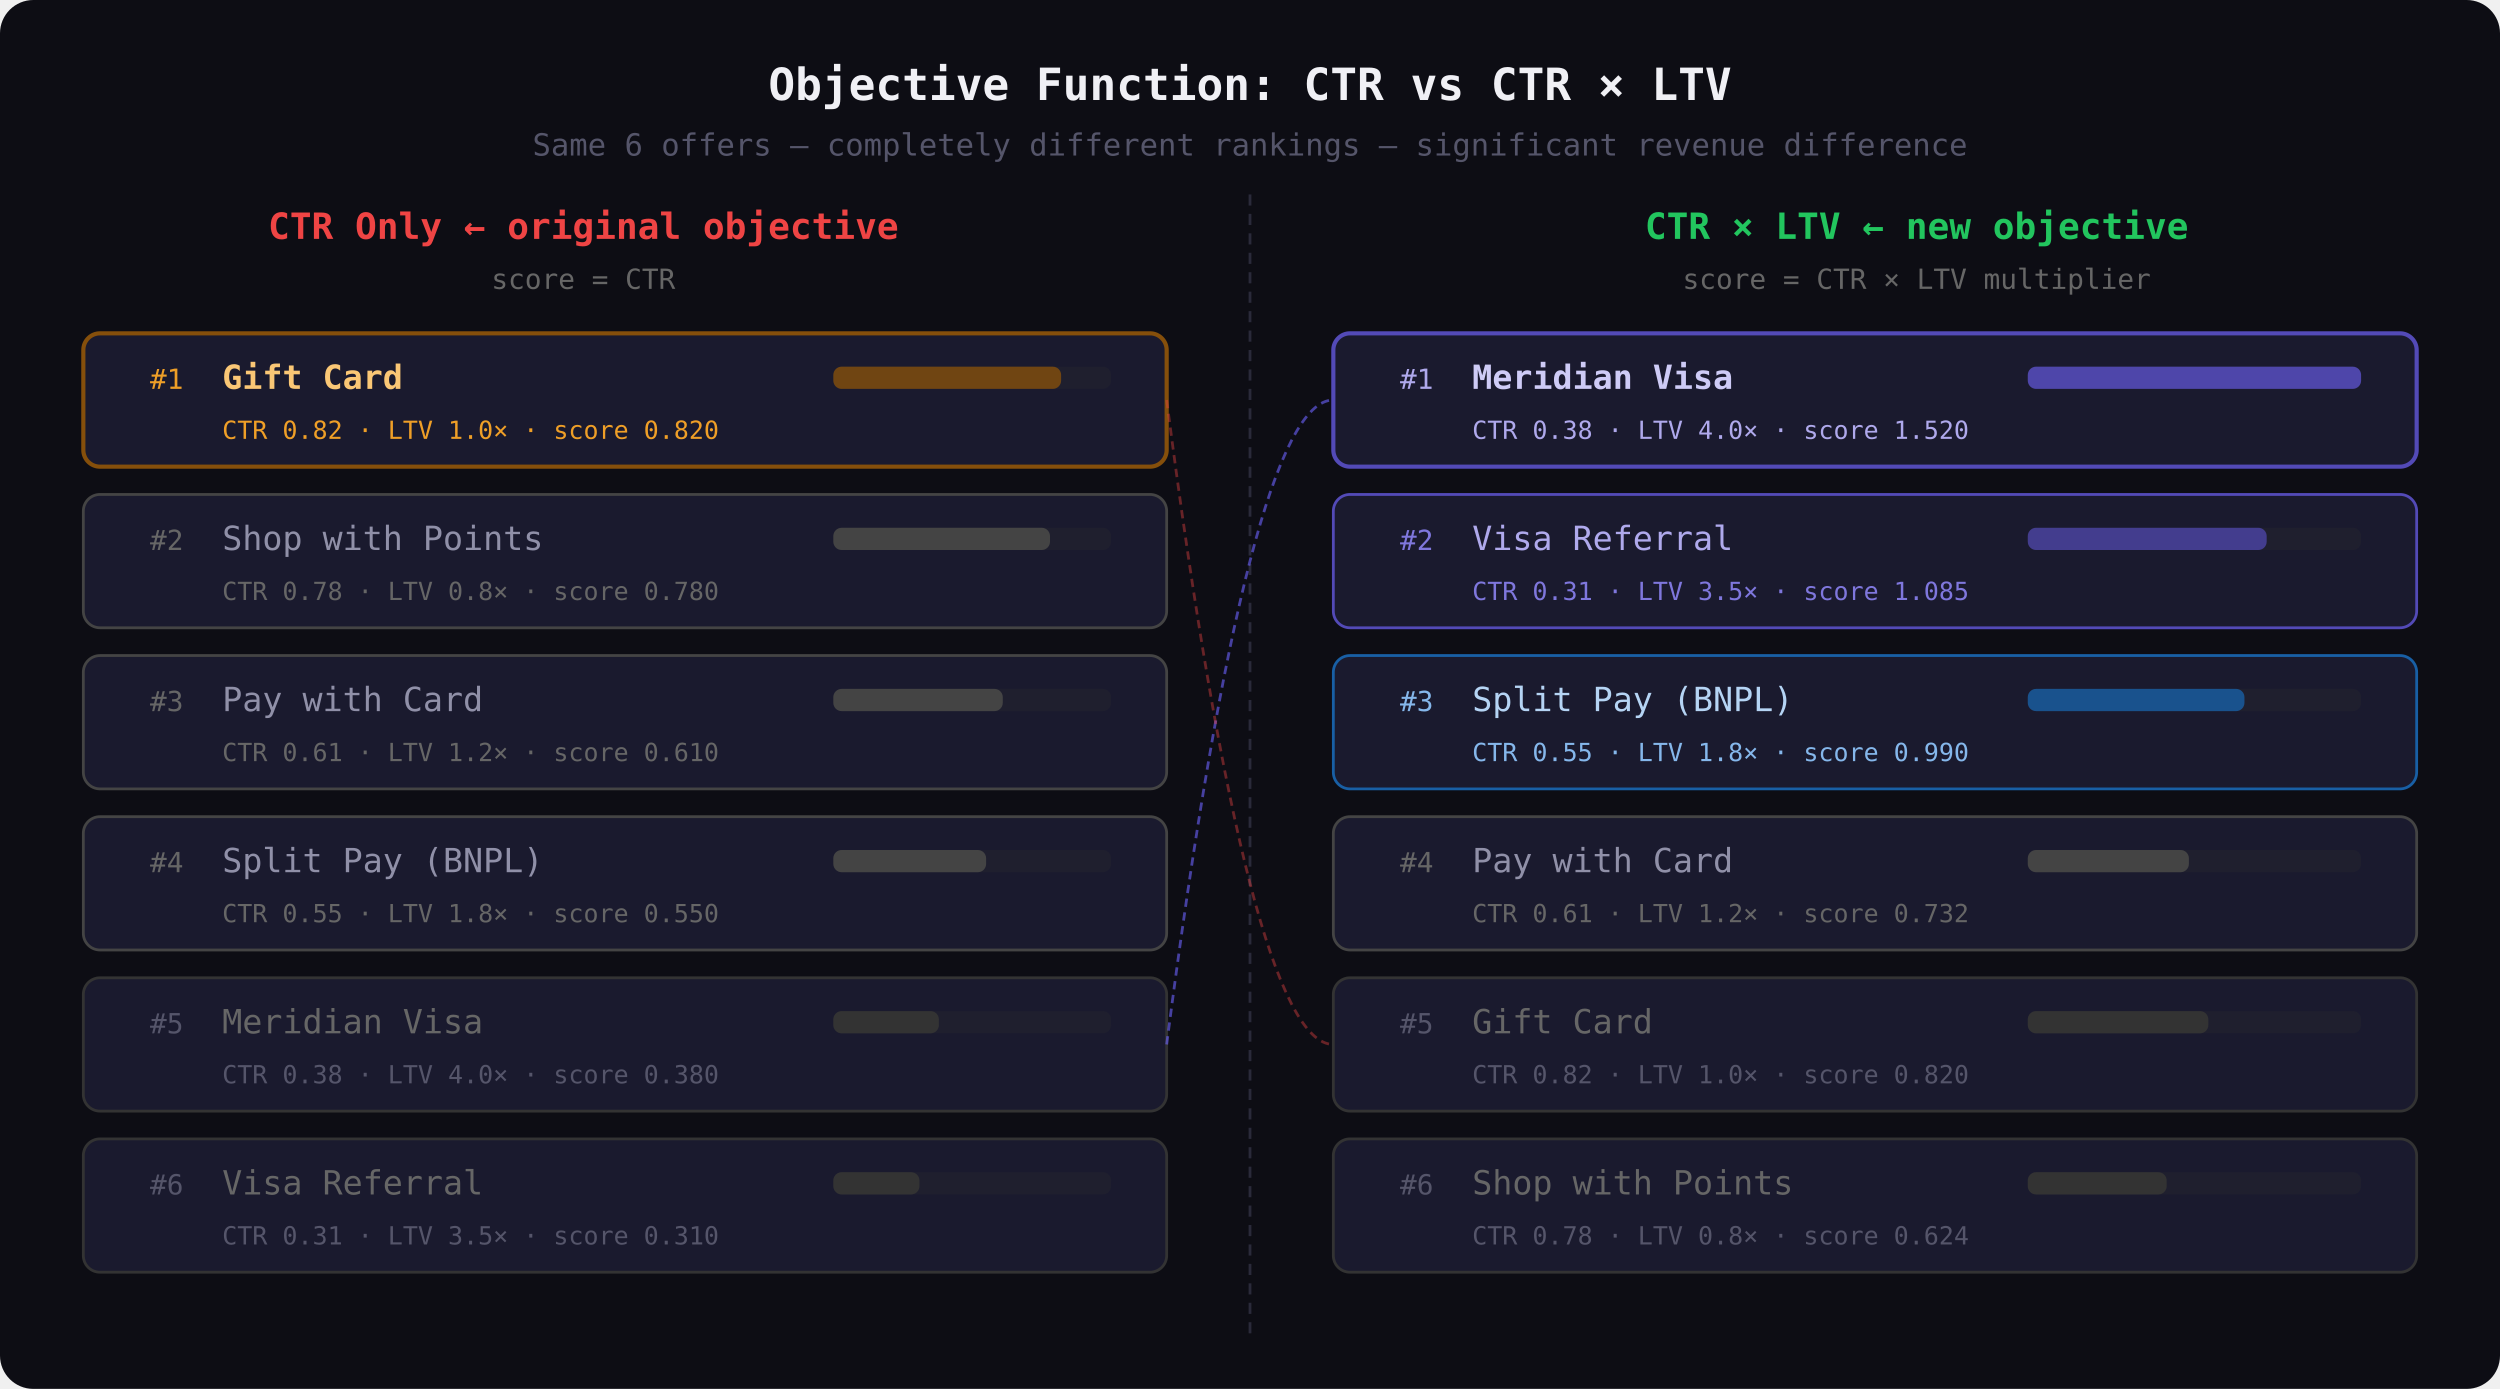
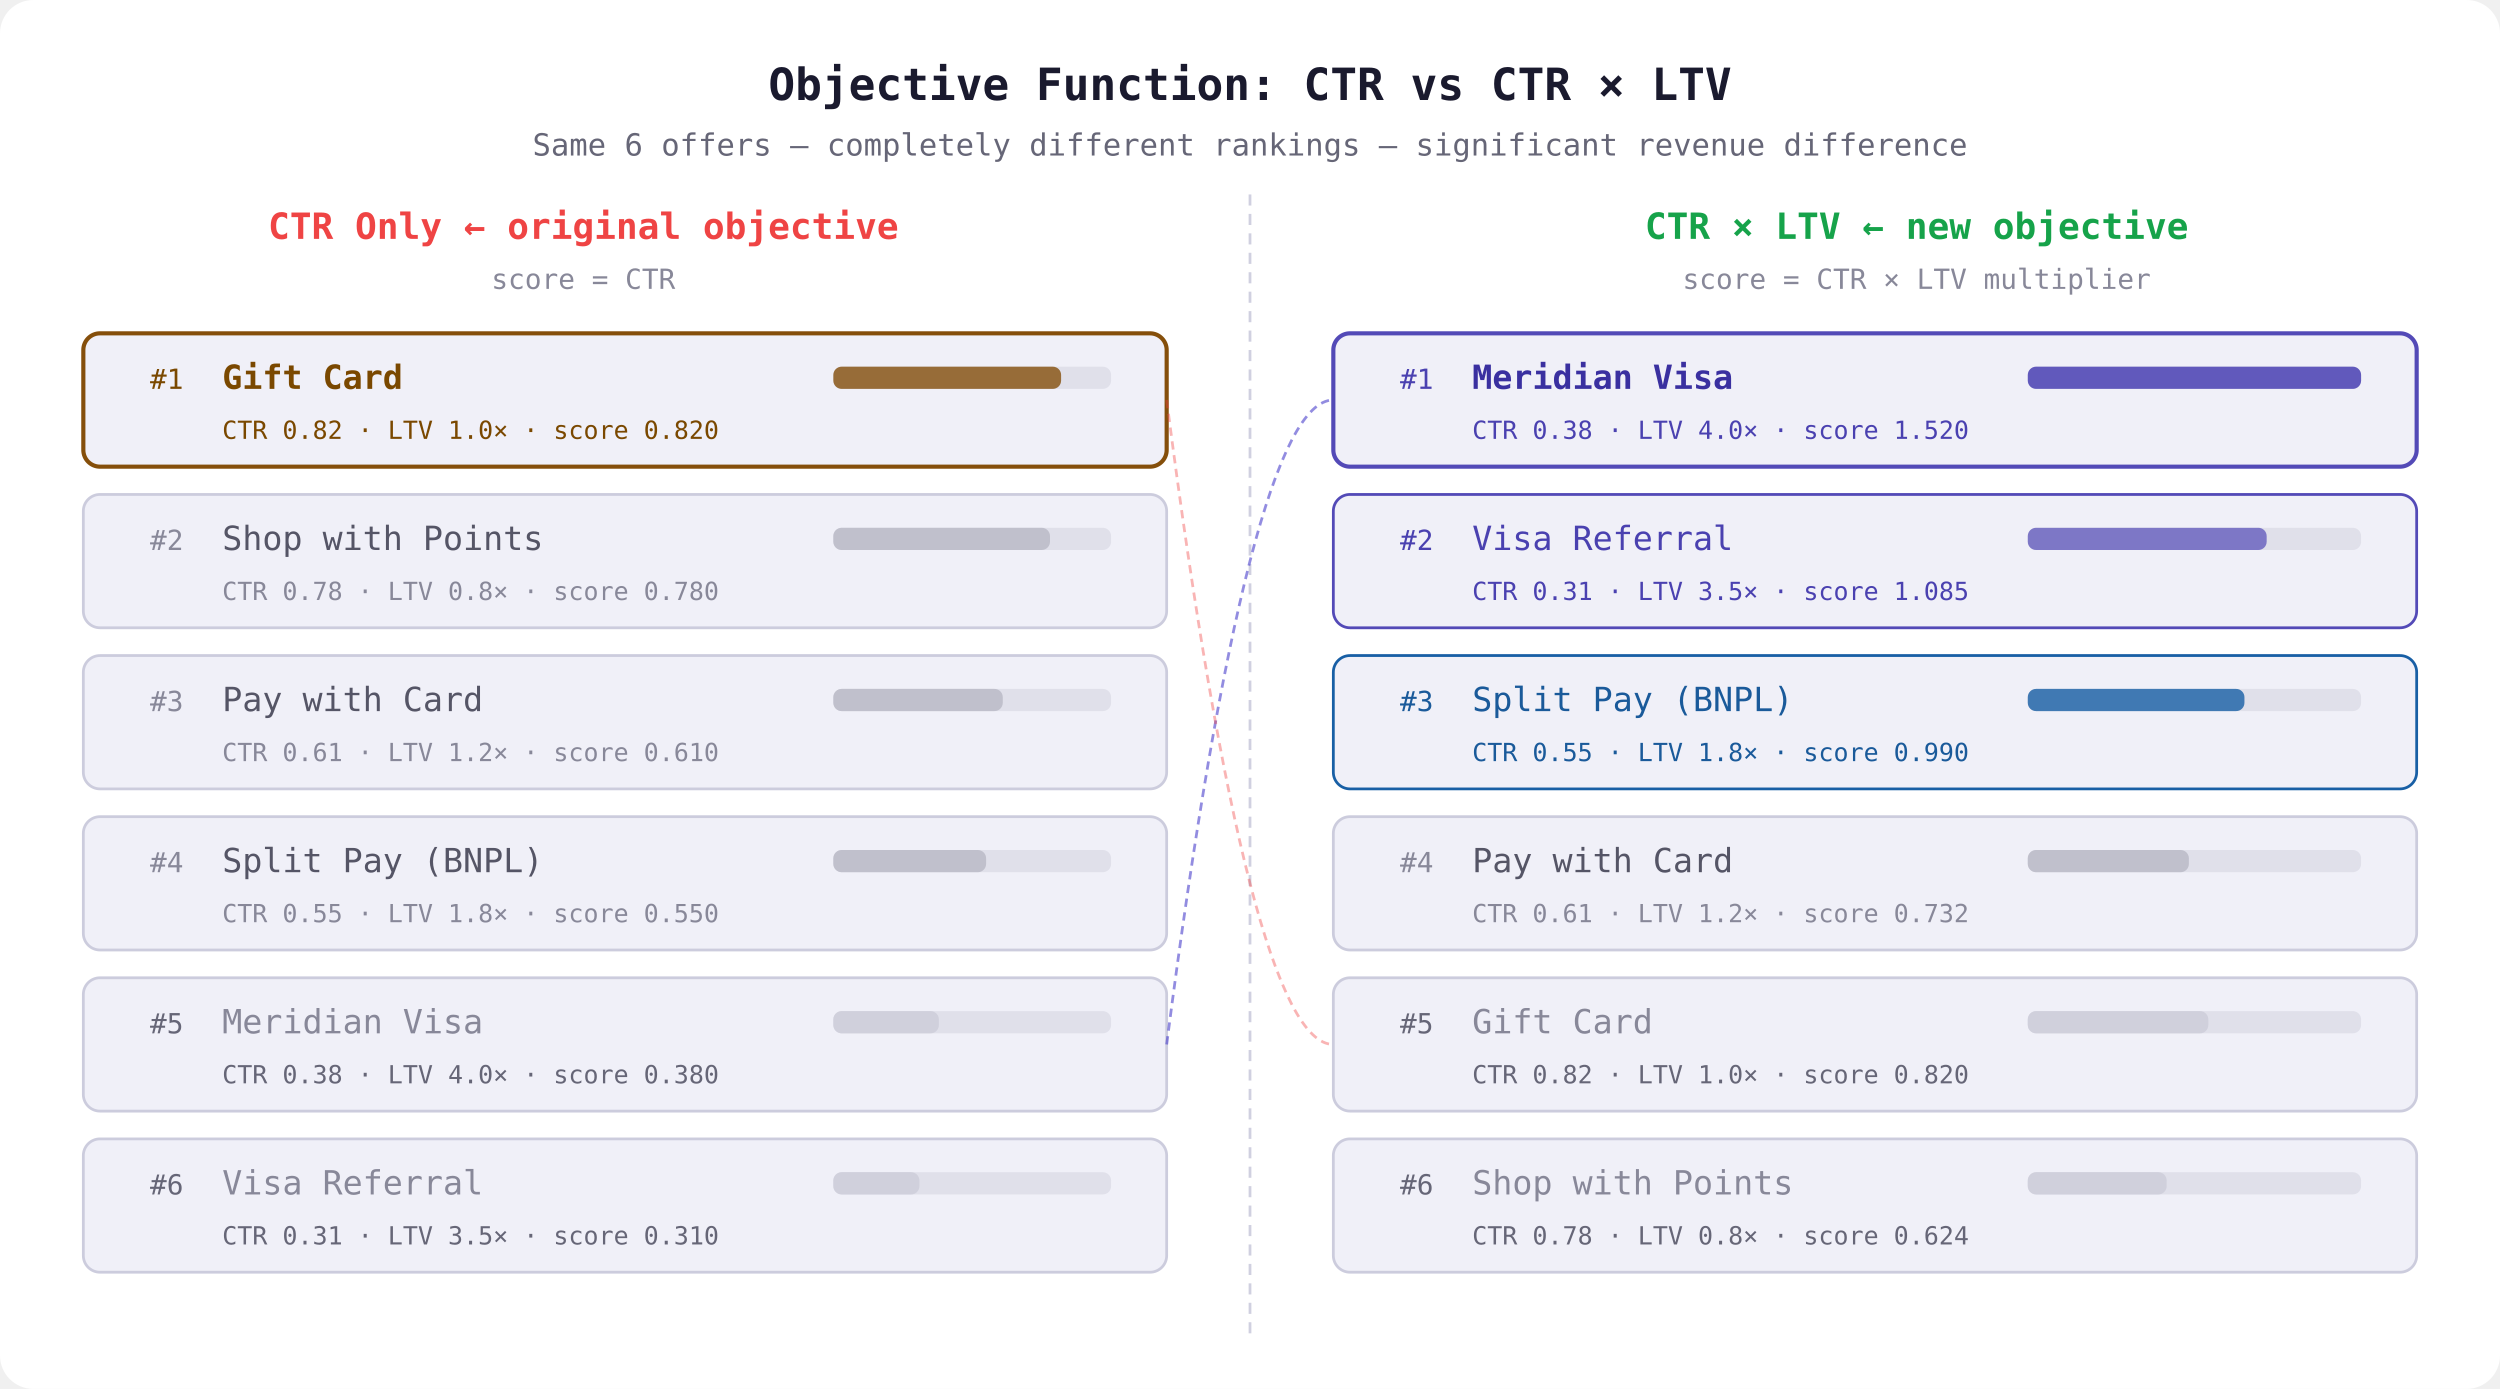
<svg xmlns="http://www.w3.org/2000/svg" width="900" height="500" viewBox="0 0 900 500" font-family="ui-monospace, 'Cascadia Code', monospace">
-   <rect width="900" height="500" fill="#0d0d14" rx="12" />
-   <text x="450" y="36" text-anchor="middle" font-size="16" font-weight="600" fill="#f0f0f5">Objective Function: CTR vs CTR × LTV</text>
-   <text x="450" y="56" text-anchor="middle" font-size="11" fill="#55556a">Same 6 offers — completely different rankings — significant revenue difference</text>
+   <rect width="900" height="500" fill="#ffffff" rx="12" />
+   <text x="450" y="36" text-anchor="middle" font-size="16" font-weight="600" fill="#1a1a2e">Objective Function: CTR vs CTR × LTV</text>
+   <text x="450" y="56" text-anchor="middle" font-size="11" fill="#666677">Same 6 offers — completely different rankings — significant revenue difference</text>
  <text x="210" y="86" text-anchor="middle" font-size="13" font-weight="600" fill="#ef4444">CTR Only  ← original objective</text>
-   <text x="210" y="104" text-anchor="middle" font-size="10" fill="#666">score = CTR</text>
-   <text x="690" y="86" text-anchor="middle" font-size="13" font-weight="600" fill="#22c55e">CTR × LTV  ← new objective</text>
-   <text x="690" y="104" text-anchor="middle" font-size="10" fill="#666">score = CTR × LTV multiplier</text>
-   <line x1="450" y1="70" x2="450" y2="480" stroke="#2a2a3a" stroke-width="1" stroke-dasharray="4 3" />
-   <rect x="30" y="120" width="390" height="48" rx="6" fill="#1a1a2e" stroke="#854F0B" stroke-width="1.5" />
-   <text x="54" y="140" font-size="10" fill="#EF9F27">#1</text>
-   <text x="80" y="140" font-size="12" font-weight="600" fill="#FAC775">Gift Card</text>
-   <text x="80" y="158" font-size="9" fill="#EF9F27">CTR 0.82 · LTV 1.0× · score 0.820</text>
-   <rect x="300" y="132" width="100" height="8" rx="3" fill="#1f1f2e" />
+   <text x="210" y="104" text-anchor="middle" font-size="10" fill="#888899">score = CTR</text>
+   <text x="690" y="86" text-anchor="middle" font-size="13" font-weight="600" fill="#16a34a">CTR × LTV  ← new objective</text>
+   <text x="690" y="104" text-anchor="middle" font-size="10" fill="#888899">score = CTR × LTV multiplier</text>
+   <line x1="450" y1="70" x2="450" y2="480" stroke="#d0d0e0" stroke-width="1" stroke-dasharray="4 3" />
+   <rect x="30" y="120" width="390" height="48" rx="6" fill="#f0f0f8" stroke="#854F0B" stroke-width="1.5" />
+   <text x="54" y="140" font-size="10" fill="#7a4800">#1</text>
+   <text x="80" y="140" font-size="12" font-weight="600" fill="#7a4800">Gift Card</text>
+   <text x="80" y="158" font-size="9" fill="#7a4800">CTR 0.82 · LTV 1.0× · score 0.820</text>
+   <rect x="300" y="132" width="100" height="8" rx="3" fill="#e0e0ea" />
  <rect x="300" y="132" width="82" height="8" rx="3" fill="#854F0B" opacity="0.8" />
-   <rect x="30" y="178" width="390" height="48" rx="6" fill="#1a1a2e" stroke="#444" stroke-width="1" />
-   <text x="54" y="198" font-size="10" fill="#666">#2</text>
-   <text x="80" y="198" font-size="12" font-weight="500" fill="#9090a8">Shop with Points</text>
-   <text x="80" y="216" font-size="9" fill="#666">CTR 0.78 · LTV 0.8× · score 0.780</text>
-   <rect x="300" y="190" width="100" height="8" rx="3" fill="#1f1f2e" />
-   <rect x="300" y="190" width="78" height="8" rx="3" fill="#444" />
-   <rect x="30" y="236" width="390" height="48" rx="6" fill="#1a1a2e" stroke="#444" stroke-width="1" />
-   <text x="54" y="256" font-size="10" fill="#666">#3</text>
-   <text x="80" y="256" font-size="12" font-weight="500" fill="#9090a8">Pay with Card</text>
-   <text x="80" y="274" font-size="9" fill="#666">CTR 0.61 · LTV 1.2× · score 0.610</text>
-   <rect x="300" y="248" width="100" height="8" rx="3" fill="#1f1f2e" />
-   <rect x="300" y="248" width="61" height="8" rx="3" fill="#444" />
-   <rect x="30" y="294" width="390" height="48" rx="6" fill="#1a1a2e" stroke="#444" stroke-width="1" />
-   <text x="54" y="314" font-size="10" fill="#666">#4</text>
-   <text x="80" y="314" font-size="12" font-weight="500" fill="#9090a8">Split Pay (BNPL)</text>
-   <text x="80" y="332" font-size="9" fill="#666">CTR 0.55 · LTV 1.8× · score 0.550</text>
-   <rect x="300" y="306" width="100" height="8" rx="3" fill="#1f1f2e" />
-   <rect x="300" y="306" width="55" height="8" rx="3" fill="#444" />
-   <rect x="30" y="352" width="390" height="48" rx="6" fill="#1a1a2e" stroke="#333" stroke-width="1" />
-   <text x="54" y="372" font-size="10" fill="#55556a">#5</text>
-   <text x="80" y="372" font-size="12" font-weight="400" fill="#666">Meridian Visa</text>
-   <text x="80" y="390" font-size="9" fill="#55556a">CTR 0.38 · LTV 4.0× · score 0.380</text>
-   <rect x="300" y="364" width="100" height="8" rx="3" fill="#1f1f2e" />
-   <rect x="300" y="364" width="38" height="8" rx="3" fill="#333" />
-   <rect x="30" y="410" width="390" height="48" rx="6" fill="#1a1a2e" stroke="#333" stroke-width="1" />
-   <text x="54" y="430" font-size="10" fill="#55556a">#6</text>
-   <text x="80" y="430" font-size="12" font-weight="400" fill="#666">Visa Referral</text>
-   <text x="80" y="448" font-size="9" fill="#55556a">CTR 0.31 · LTV 3.5× · score 0.310</text>
-   <rect x="300" y="422" width="100" height="8" rx="3" fill="#1f1f2e" />
-   <rect x="300" y="422" width="31" height="8" rx="3" fill="#333" />
-   <rect x="480" y="120" width="390" height="48" rx="6" fill="#1a1a2e" stroke="#534AB7" stroke-width="1.5" />
-   <text x="504" y="140" font-size="10" fill="#AFA9EC">#1</text>
-   <text x="530" y="140" font-size="12" font-weight="600" fill="#CECBF6">Meridian Visa</text>
-   <text x="530" y="158" font-size="9" fill="#AFA9EC">CTR 0.38 · LTV 4.0× · score 1.520</text>
-   <rect x="730" y="132" width="120" height="8" rx="3" fill="#1f1f2e" />
+   <rect x="30" y="178" width="390" height="48" rx="6" fill="#f0f0f8" stroke="#ccccdd" stroke-width="1" />
+   <text x="54" y="198" font-size="10" fill="#888899">#2</text>
+   <text x="80" y="198" font-size="12" font-weight="500" fill="#555566">Shop with Points</text>
+   <text x="80" y="216" font-size="9" fill="#888899">CTR 0.78 · LTV 0.8× · score 0.780</text>
+   <rect x="300" y="190" width="100" height="8" rx="3" fill="#e0e0ea" />
+   <rect x="300" y="190" width="78" height="8" rx="3" fill="#c0c0cc" />
+   <rect x="30" y="236" width="390" height="48" rx="6" fill="#f0f0f8" stroke="#ccccdd" stroke-width="1" />
+   <text x="54" y="256" font-size="10" fill="#888899">#3</text>
+   <text x="80" y="256" font-size="12" font-weight="500" fill="#555566">Pay with Card</text>
+   <text x="80" y="274" font-size="9" fill="#888899">CTR 0.61 · LTV 1.2× · score 0.610</text>
+   <rect x="300" y="248" width="100" height="8" rx="3" fill="#e0e0ea" />
+   <rect x="300" y="248" width="61" height="8" rx="3" fill="#c0c0cc" />
+   <rect x="30" y="294" width="390" height="48" rx="6" fill="#f0f0f8" stroke="#ccccdd" stroke-width="1" />
+   <text x="54" y="314" font-size="10" fill="#888899">#4</text>
+   <text x="80" y="314" font-size="12" font-weight="500" fill="#555566">Split Pay (BNPL)</text>
+   <text x="80" y="332" font-size="9" fill="#888899">CTR 0.55 · LTV 1.8× · score 0.550</text>
+   <rect x="300" y="306" width="100" height="8" rx="3" fill="#e0e0ea" />
+   <rect x="300" y="306" width="55" height="8" rx="3" fill="#c0c0cc" />
+   <rect x="30" y="352" width="390" height="48" rx="6" fill="#f0f0f8" stroke="#ccccdd" stroke-width="1" />
+   <text x="54" y="372" font-size="10" fill="#666677">#5</text>
+   <text x="80" y="372" font-size="12" font-weight="400" fill="#888899">Meridian Visa</text>
+   <text x="80" y="390" font-size="9" fill="#666677">CTR 0.38 · LTV 4.0× · score 0.380</text>
+   <rect x="300" y="364" width="100" height="8" rx="3" fill="#e0e0ea" />
+   <rect x="300" y="364" width="38" height="8" rx="3" fill="#d0d0dc" />
+   <rect x="30" y="410" width="390" height="48" rx="6" fill="#f0f0f8" stroke="#ccccdd" stroke-width="1" />
+   <text x="54" y="430" font-size="10" fill="#666677">#6</text>
+   <text x="80" y="430" font-size="12" font-weight="400" fill="#888899">Visa Referral</text>
+   <text x="80" y="448" font-size="9" fill="#666677">CTR 0.31 · LTV 3.5× · score 0.310</text>
+   <rect x="300" y="422" width="100" height="8" rx="3" fill="#e0e0ea" />
+   <rect x="300" y="422" width="31" height="8" rx="3" fill="#d0d0dc" />
+   <rect x="480" y="120" width="390" height="48" rx="6" fill="#f0f0f8" stroke="#534AB7" stroke-width="1.5" />
+   <text x="504" y="140" font-size="10" fill="#4a41b0">#1</text>
+   <text x="530" y="140" font-size="12" font-weight="600" fill="#3a30a0">Meridian Visa</text>
+   <text x="530" y="158" font-size="9" fill="#4a41b0">CTR 0.38 · LTV 4.0× · score 1.520</text>
+   <rect x="730" y="132" width="120" height="8" rx="3" fill="#e0e0ea" />
  <rect x="730" y="132" width="120" height="8" rx="3" fill="#534AB7" opacity="0.9" />
-   <rect x="480" y="178" width="390" height="48" rx="6" fill="#1a1a2e" stroke="#534AB7" stroke-width="1" />
-   <text x="504" y="198" font-size="10" fill="#7F77DD">#2</text>
-   <text x="530" y="198" font-size="12" font-weight="500" fill="#AFA9EC">Visa Referral</text>
-   <text x="530" y="216" font-size="9" fill="#7F77DD">CTR 0.31 · LTV 3.5× · score 1.085</text>
-   <rect x="730" y="190" width="120" height="8" rx="3" fill="#1f1f2e" />
+   <rect x="480" y="178" width="390" height="48" rx="6" fill="#f0f0f8" stroke="#534AB7" stroke-width="1" />
+   <text x="504" y="198" font-size="10" fill="#4a41b0">#2</text>
+   <text x="530" y="198" font-size="12" font-weight="500" fill="#4a41b0">Visa Referral</text>
+   <text x="530" y="216" font-size="9" fill="#4a41b0">CTR 0.31 · LTV 3.5× · score 1.085</text>
+   <rect x="730" y="190" width="120" height="8" rx="3" fill="#e0e0ea" />
  <rect x="730" y="190" width="86" height="8" rx="3" fill="#534AB7" opacity="0.7" />
-   <rect x="480" y="236" width="390" height="48" rx="6" fill="#1a1a2e" stroke="#185FA5" stroke-width="1" />
-   <text x="504" y="256" font-size="10" fill="#85B7EB">#3</text>
-   <text x="530" y="256" font-size="12" font-weight="500" fill="#B5D4F4">Split Pay (BNPL)</text>
-   <text x="530" y="274" font-size="9" fill="#85B7EB">CTR 0.55 · LTV 1.8× · score 0.990</text>
-   <rect x="730" y="248" width="120" height="8" rx="3" fill="#1f1f2e" />
+   <rect x="480" y="236" width="390" height="48" rx="6" fill="#f0f0f8" stroke="#185FA5" stroke-width="1" />
+   <text x="504" y="256" font-size="10" fill="#1a5a9a">#3</text>
+   <text x="530" y="256" font-size="12" font-weight="500" fill="#1a5a9a">Split Pay (BNPL)</text>
+   <text x="530" y="274" font-size="9" fill="#1a5a9a">CTR 0.55 · LTV 1.8× · score 0.990</text>
+   <rect x="730" y="248" width="120" height="8" rx="3" fill="#e0e0ea" />
  <rect x="730" y="248" width="78" height="8" rx="3" fill="#185FA5" opacity="0.8" />
-   <rect x="480" y="294" width="390" height="48" rx="6" fill="#1a1a2e" stroke="#444" stroke-width="1" />
-   <text x="504" y="314" font-size="10" fill="#666">#4</text>
-   <text x="530" y="314" font-size="12" font-weight="500" fill="#9090a8">Pay with Card</text>
-   <text x="530" y="332" font-size="9" fill="#666">CTR 0.61 · LTV 1.2× · score 0.732</text>
-   <rect x="730" y="306" width="120" height="8" rx="3" fill="#1f1f2e" />
-   <rect x="730" y="306" width="58" height="8" rx="3" fill="#444" />
-   <rect x="480" y="352" width="390" height="48" rx="6" fill="#1a1a2e" stroke="#333" stroke-width="1" />
-   <text x="504" y="372" font-size="10" fill="#55556a">#5</text>
-   <text x="530" y="372" font-size="12" font-weight="400" fill="#666">Gift Card</text>
-   <text x="530" y="390" font-size="9" fill="#55556a">CTR 0.82 · LTV 1.0× · score 0.820</text>
-   <rect x="730" y="364" width="120" height="8" rx="3" fill="#1f1f2e" />
-   <rect x="730" y="364" width="65" height="8" rx="3" fill="#333" />
-   <rect x="480" y="410" width="390" height="48" rx="6" fill="#1a1a2e" stroke="#333" stroke-width="1" />
-   <text x="504" y="430" font-size="10" fill="#55556a">#6</text>
-   <text x="530" y="430" font-size="12" font-weight="400" fill="#666">Shop with Points</text>
-   <text x="530" y="448" font-size="9" fill="#55556a">CTR 0.78 · LTV 0.8× · score 0.624</text>
-   <rect x="730" y="422" width="120" height="8" rx="3" fill="#1f1f2e" />
-   <rect x="730" y="422" width="50" height="8" rx="3" fill="#333" />
-   <path d="M 420 376 Q 450 144 480 144" fill="none" stroke="#6c63ff" stroke-width="1" stroke-dasharray="3 2" opacity="0.6" />
+   <rect x="480" y="294" width="390" height="48" rx="6" fill="#f0f0f8" stroke="#ccccdd" stroke-width="1" />
+   <text x="504" y="314" font-size="10" fill="#888899">#4</text>
+   <text x="530" y="314" font-size="12" font-weight="500" fill="#555566">Pay with Card</text>
+   <text x="530" y="332" font-size="9" fill="#888899">CTR 0.61 · LTV 1.2× · score 0.732</text>
+   <rect x="730" y="306" width="120" height="8" rx="3" fill="#e0e0ea" />
+   <rect x="730" y="306" width="58" height="8" rx="3" fill="#c0c0cc" />
+   <rect x="480" y="352" width="390" height="48" rx="6" fill="#f0f0f8" stroke="#ccccdd" stroke-width="1" />
+   <text x="504" y="372" font-size="10" fill="#666677">#5</text>
+   <text x="530" y="372" font-size="12" font-weight="400" fill="#888899">Gift Card</text>
+   <text x="530" y="390" font-size="9" fill="#666677">CTR 0.82 · LTV 1.0× · score 0.820</text>
+   <rect x="730" y="364" width="120" height="8" rx="3" fill="#e0e0ea" />
+   <rect x="730" y="364" width="65" height="8" rx="3" fill="#d0d0dc" />
+   <rect x="480" y="410" width="390" height="48" rx="6" fill="#f0f0f8" stroke="#ccccdd" stroke-width="1" />
+   <text x="504" y="430" font-size="10" fill="#666677">#6</text>
+   <text x="530" y="430" font-size="12" font-weight="400" fill="#888899">Shop with Points</text>
+   <text x="530" y="448" font-size="9" fill="#666677">CTR 0.78 · LTV 0.8× · score 0.624</text>
+   <rect x="730" y="422" width="120" height="8" rx="3" fill="#e0e0ea" />
+   <rect x="730" y="422" width="50" height="8" rx="3" fill="#d0d0dc" />
+   <path d="M 420 376 Q 450 144 480 144" fill="none" stroke="#4a40cc" stroke-width="1" stroke-dasharray="3 2" opacity="0.6" />
  <path d="M 420 144 Q 450 376 480 376" fill="none" stroke="#ef4444" stroke-width="1" stroke-dasharray="3 2" opacity="0.4" />
</svg>
